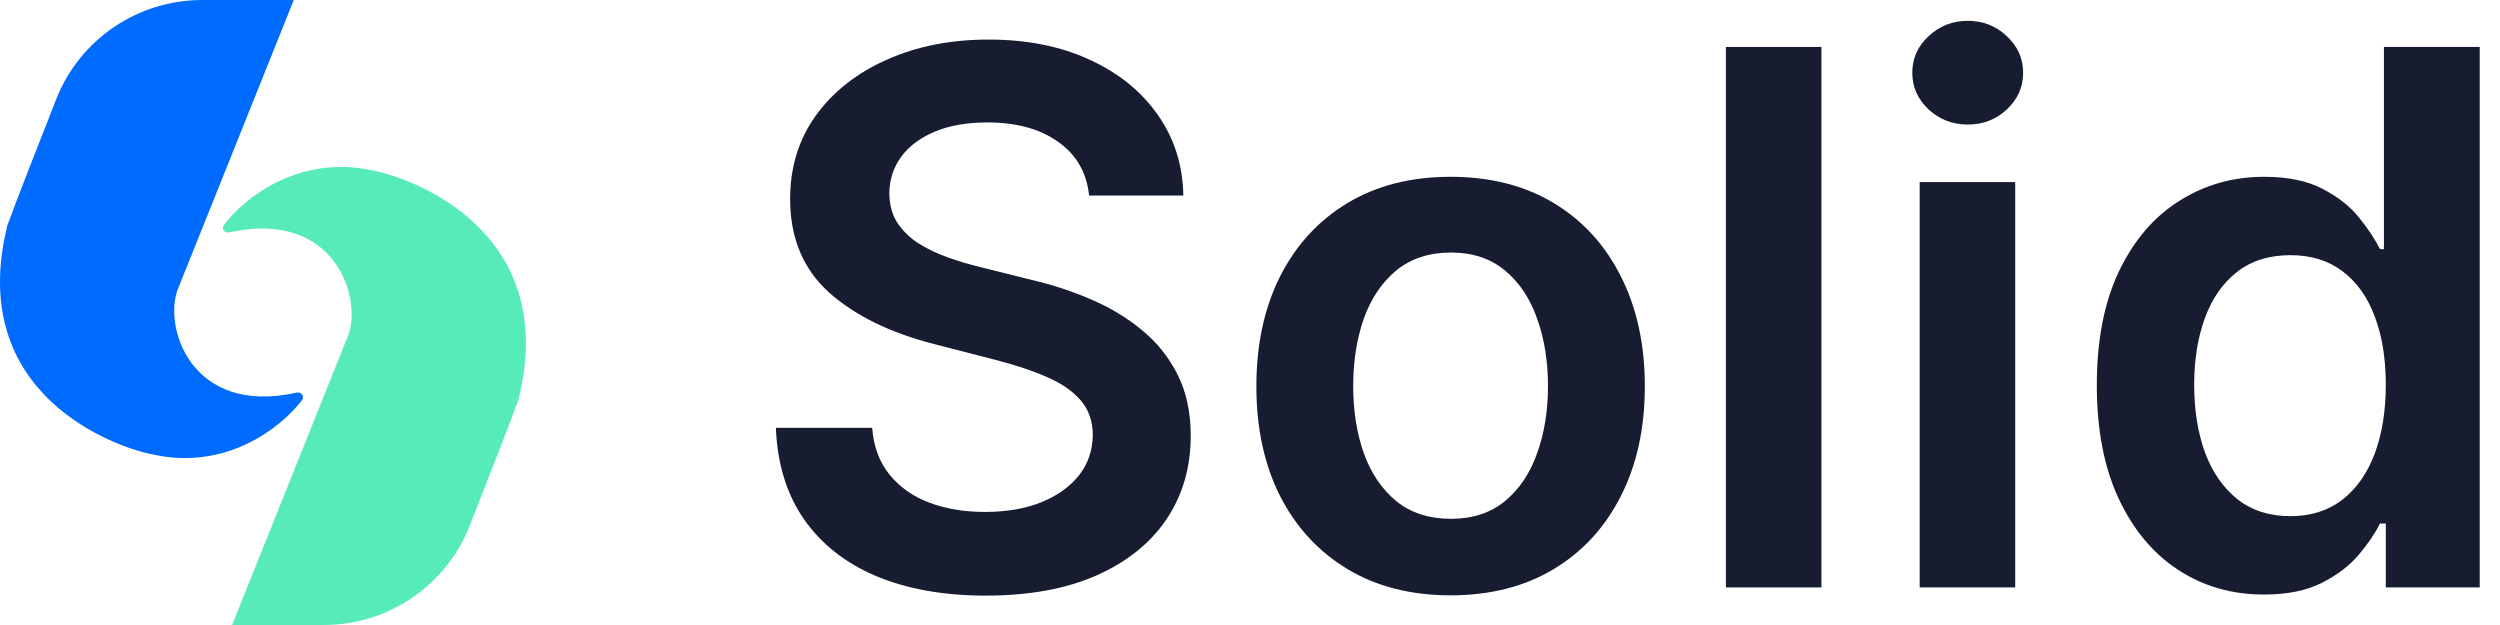
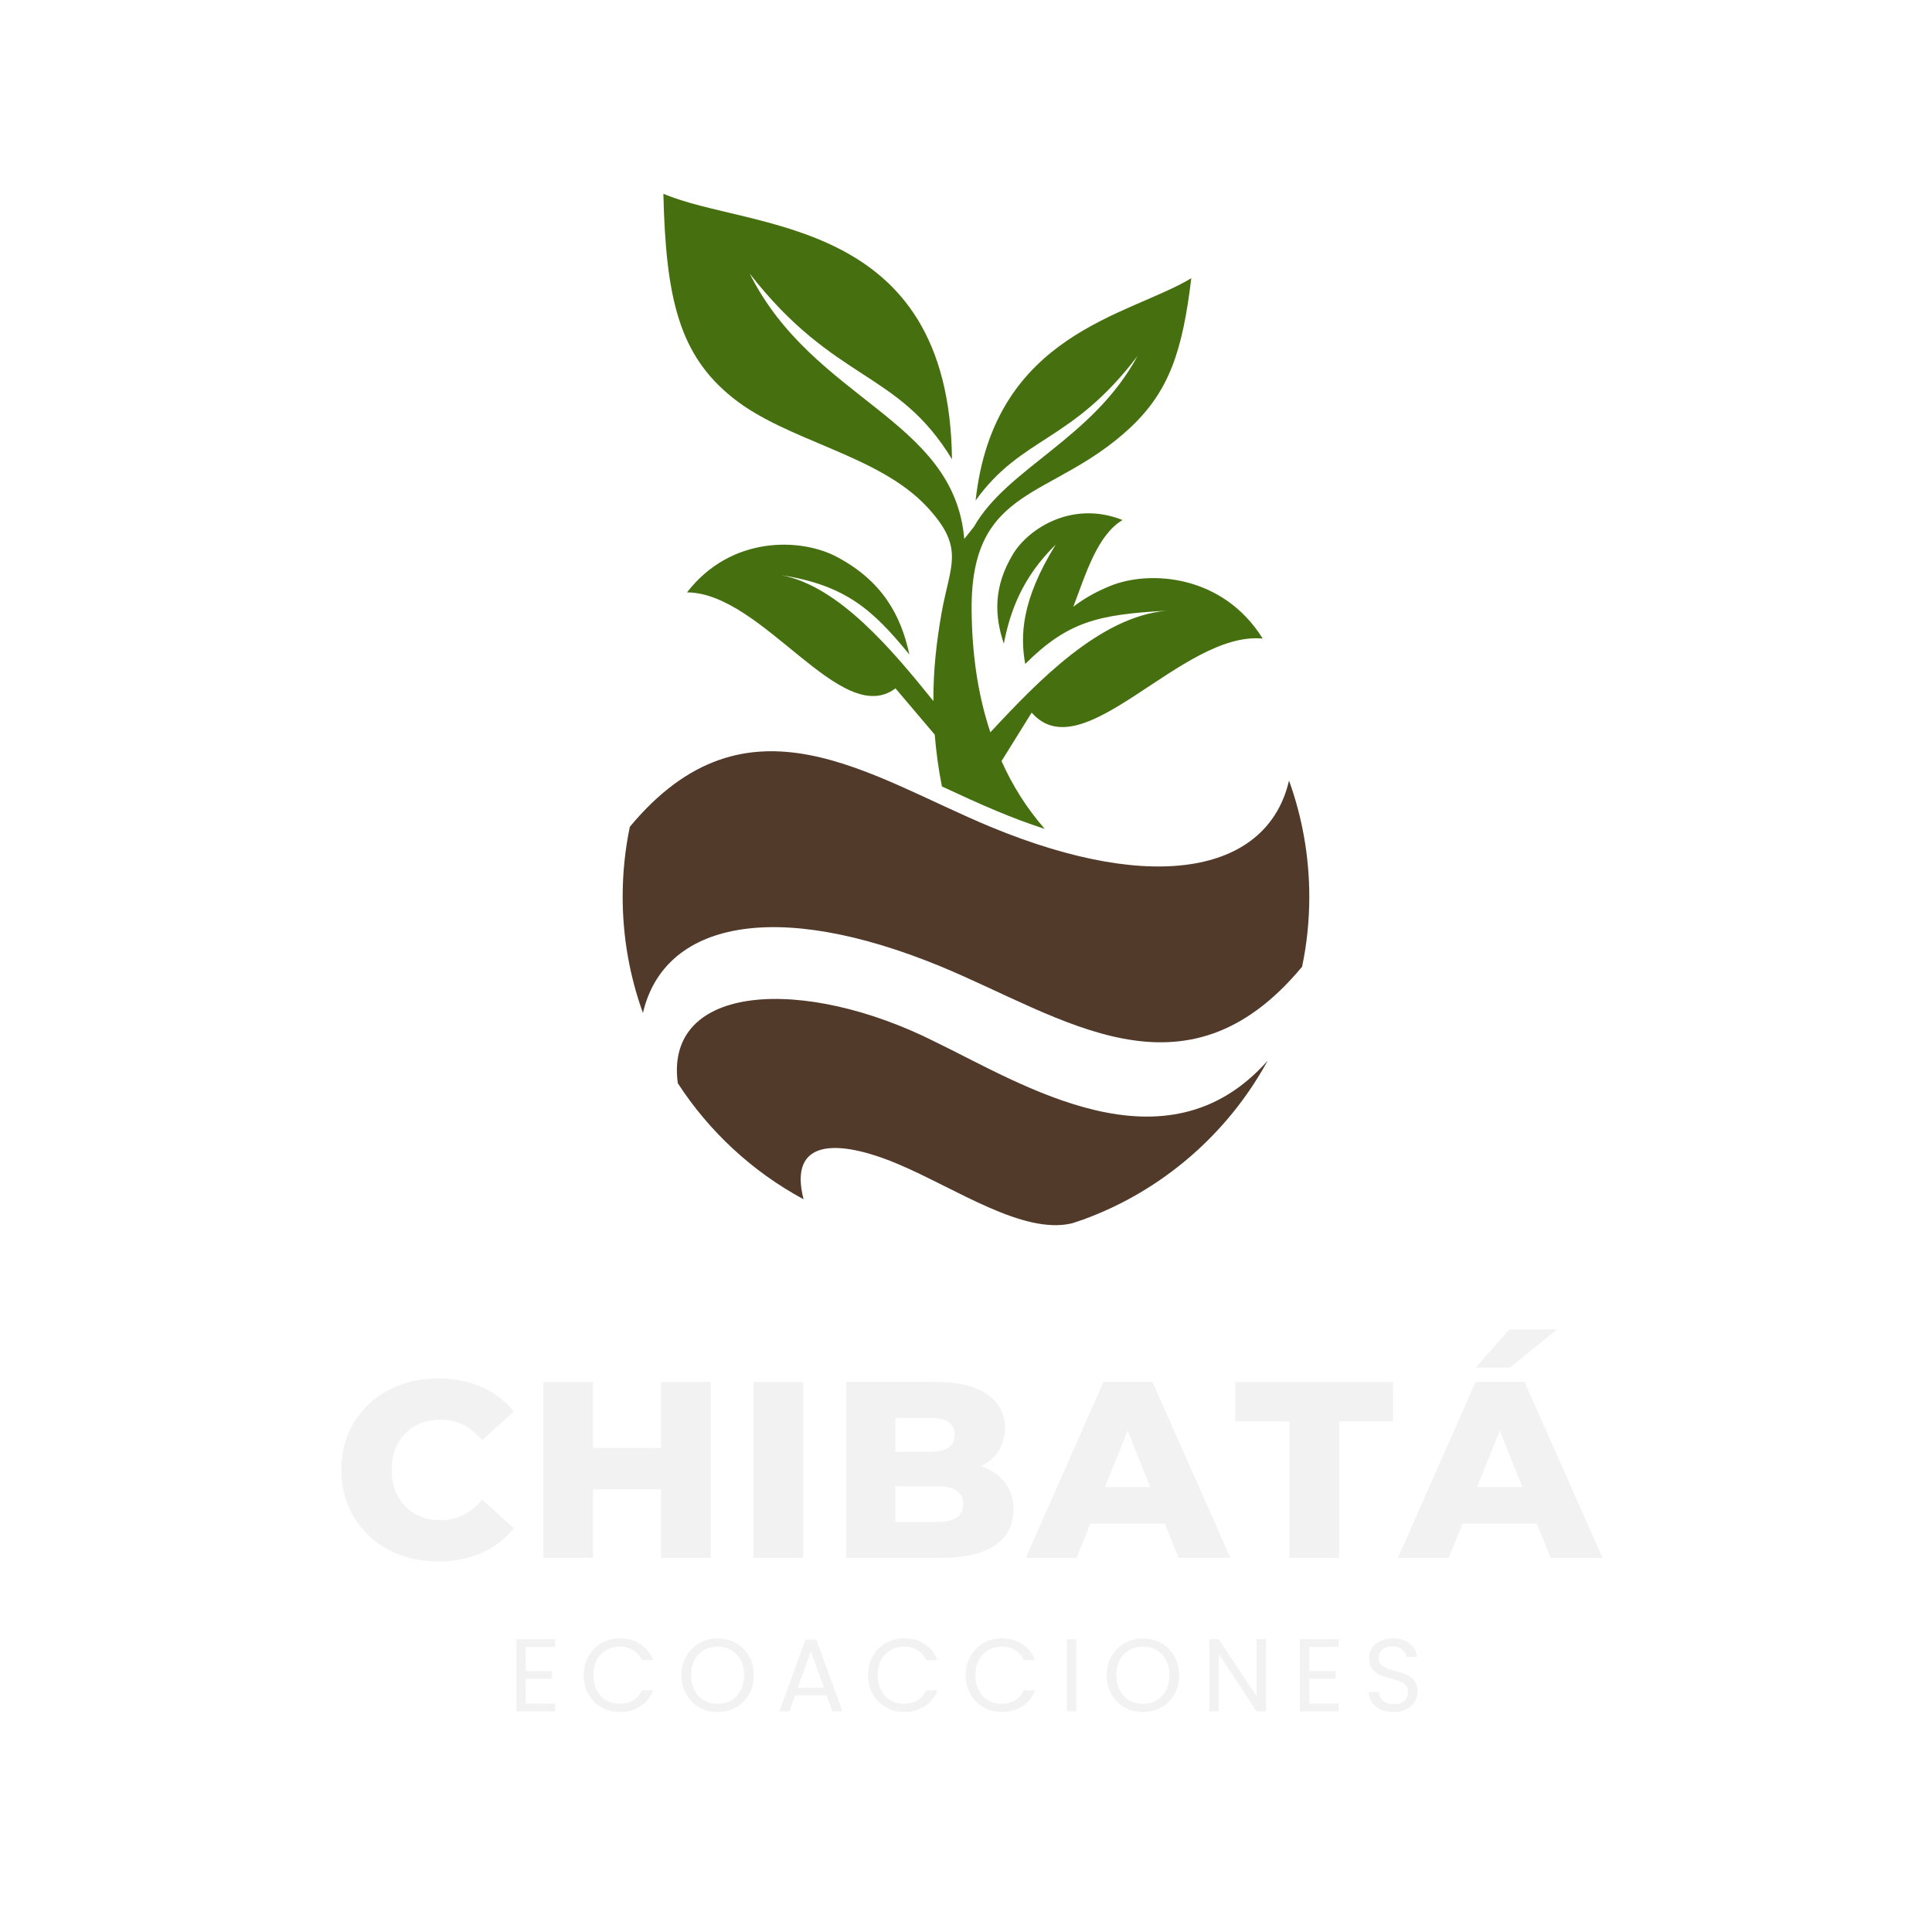
- <svg xmlns="http://www.w3.org/2000/svg" width="120" height="30" viewBox="0 0 120 30" fill="none">
-   <path d="M52.278 9.386C52.16 8.279 51.661 7.418 50.783 6.802C49.913 6.185 48.782 5.877 47.388 5.877C46.409 5.877 45.569 6.025 44.868 6.32C44.167 6.616 43.63 7.017 43.259 7.524C42.887 8.03 42.697 8.609 42.689 9.259C42.689 9.799 42.811 10.268 43.056 10.665C43.31 11.062 43.652 11.4 44.082 11.678C44.513 11.949 44.99 12.177 45.514 12.362C46.037 12.548 46.565 12.704 47.097 12.831L49.529 13.439C50.509 13.667 51.45 13.975 52.354 14.364C53.266 14.752 54.081 15.242 54.799 15.833C55.525 16.424 56.099 17.138 56.521 17.974C56.944 18.81 57.155 19.79 57.155 20.913C57.155 22.433 56.766 23.771 55.989 24.928C55.212 26.077 54.089 26.976 52.62 27.626C51.159 28.268 49.39 28.589 47.312 28.589C45.294 28.589 43.542 28.276 42.056 27.652C40.578 27.027 39.421 26.115 38.585 24.916C37.757 23.716 37.31 22.255 37.242 20.533H41.865C41.933 21.436 42.212 22.188 42.702 22.787C43.191 23.387 43.829 23.835 44.614 24.13C45.408 24.426 46.295 24.573 47.274 24.573C48.296 24.573 49.191 24.422 49.96 24.117C50.737 23.805 51.345 23.374 51.784 22.826C52.223 22.268 52.447 21.618 52.455 20.875C52.447 20.199 52.248 19.642 51.86 19.203C51.471 18.755 50.927 18.384 50.226 18.088C49.533 17.784 48.723 17.514 47.794 17.277L44.842 16.517C42.706 15.968 41.017 15.136 39.775 14.022C38.542 12.899 37.926 11.408 37.926 9.55C37.926 8.022 38.34 6.683 39.167 5.535C40.003 4.386 41.139 3.495 42.575 2.862C44.011 2.22 45.636 1.899 47.452 1.899C49.293 1.899 50.906 2.22 52.291 2.862C53.684 3.495 54.778 4.378 55.571 5.509C56.365 6.633 56.775 7.925 56.8 9.386H52.278Z" fill="#181C31" />
-   <path d="M69.629 28.576C67.729 28.576 66.082 28.158 64.689 27.322C63.295 26.486 62.214 25.317 61.446 23.814C60.686 22.31 60.306 20.554 60.306 18.544C60.306 16.534 60.686 14.773 61.446 13.262C62.214 11.75 63.295 10.576 64.689 9.74C66.082 8.904 67.729 8.486 69.629 8.486C71.529 8.486 73.175 8.904 74.569 9.74C75.962 10.576 77.039 11.75 77.799 13.262C78.567 14.773 78.952 16.534 78.952 18.544C78.952 20.554 78.567 22.31 77.799 23.814C77.039 25.317 75.962 26.486 74.569 27.322C73.175 28.158 71.529 28.576 69.629 28.576ZM69.654 24.903C70.684 24.903 71.546 24.62 72.238 24.054C72.931 23.48 73.446 22.711 73.784 21.749C74.13 20.786 74.303 19.714 74.303 18.531C74.303 17.341 74.13 16.264 73.784 15.301C73.446 14.33 72.931 13.557 72.238 12.983C71.546 12.409 70.684 12.122 69.654 12.122C68.598 12.122 67.72 12.409 67.019 12.983C66.327 13.557 65.807 14.33 65.461 15.301C65.123 16.264 64.954 17.341 64.954 18.531C64.954 19.714 65.123 20.786 65.461 21.749C65.807 22.711 66.327 23.48 67.019 24.054C67.72 24.62 68.598 24.903 69.654 24.903Z" fill="#181C31" />
-   <path d="M87.429 2.254V28.196H82.844V2.254H87.429Z" fill="#181C31" />
-   <path d="M92.144 28.196V8.74H96.73V28.196H92.144ZM94.45 5.978C93.724 5.978 93.099 5.737 92.575 5.256C92.052 4.766 91.79 4.179 91.79 3.495C91.79 2.803 92.052 2.216 92.575 1.735C93.099 1.245 93.724 1 94.45 1C95.185 1 95.809 1.245 96.325 1.735C96.848 2.216 97.11 2.803 97.11 3.495C97.11 4.179 96.848 4.766 96.325 5.256C95.809 5.737 95.185 5.978 94.45 5.978Z" fill="#181C31" />
-   <path d="M108.666 28.538C107.137 28.538 105.769 28.146 104.561 27.36C103.354 26.575 102.4 25.435 101.699 23.94C100.998 22.445 100.647 20.63 100.647 18.493C100.647 16.331 101.002 14.507 101.711 13.021C102.429 11.526 103.396 10.399 104.612 9.639C105.828 8.871 107.184 8.486 108.678 8.486C109.818 8.486 110.756 8.681 111.49 9.069C112.225 9.449 112.808 9.909 113.238 10.45C113.669 10.982 114.003 11.484 114.239 11.957H114.429V2.254H119.027V28.196H114.518V25.131H114.239C114.003 25.604 113.661 26.106 113.213 26.638C112.765 27.162 112.174 27.609 111.44 27.981C110.705 28.352 109.78 28.538 108.666 28.538ZM109.945 24.776C110.916 24.776 111.744 24.514 112.428 23.991C113.112 23.459 113.631 22.72 113.986 21.774C114.34 20.828 114.518 19.726 114.518 18.468C114.518 17.21 114.34 16.116 113.986 15.187C113.64 14.258 113.124 13.536 112.44 13.021C111.765 12.506 110.933 12.248 109.945 12.248C108.923 12.248 108.07 12.514 107.386 13.046C106.702 13.579 106.187 14.313 105.841 15.251C105.495 16.188 105.321 17.26 105.321 18.468C105.321 19.684 105.495 20.769 105.841 21.723C106.195 22.669 106.715 23.417 107.399 23.965C108.091 24.506 108.94 24.776 109.945 24.776Z" fill="#181C31" />
-   <path d="M14.102 0H9.707C6.616 0 3.835 1.881 2.701 4.755C1.758 7.145 0.8 9.599 0.355 10.815C-1.673 18.959 5.567 21.499 7.391 21.825C10.832 22.572 13.475 20.565 14.498 19.201C14.634 19.019 14.459 18.797 14.236 18.846C9.092 19.986 7.801 15.571 8.564 13.812L14.102 0Z" fill="#006BFF" />
-   <path d="M11.14 30L15.536 30C18.626 30 21.407 28.119 22.541 25.245C23.484 22.855 24.442 20.401 24.887 19.185C26.915 11.041 19.675 8.501 17.851 8.175C14.41 7.428 11.767 9.435 10.745 10.799C10.608 10.981 10.783 11.203 11.006 11.154C16.15 10.014 17.441 14.429 16.678 16.188L11.14 30Z" fill="#57EBB9" />
+ <svg xmlns="http://www.w3.org/2000/svg" width="500" zoomAndPan="magnify" viewBox="0 0 375 375" height="500" preserveAspectRatio="xMidYMid meet" version="1.0">
+   <defs>
+     <g />
+     <clipPath id="29a127ea4d">
+       <path d="M 128 37.5 L 246 37.5 L 246 161 L 128 161 Z M 128 37.5 " clip-rule="nonzero" />
+     </clipPath>
+     <clipPath id="f44cbcb2c7">
+       <path d="M 120.859 145 L 254.359 145 L 254.359 203 L 120.859 203 Z M 120.859 145 " clip-rule="nonzero" />
+     </clipPath>
+   </defs>
+   <g clip-path="url(#29a127ea4d)">
+     <path fill="#467010" d="M 184.777 89.137 C 184.262 41.688 145.488 44.773 128.762 37.609 C 129.238 58.008 131.848 68.922 142.25 77.23 C 152.762 85.648 170.332 88.184 179.809 98.254 C 187.418 106.344 184.445 109.504 182.75 119.02 C 181.797 124.461 181.137 130.047 181.172 136.074 C 173.195 126.188 162.863 113.766 151.652 111.637 C 164.262 113.621 169.445 118.434 176.504 127.039 C 174.887 119.43 171.25 112.777 162.461 108.105 C 155.516 104.395 141.918 103.883 133.348 114.98 C 148.051 115.055 163.23 141.555 173.816 133.613 L 181.391 142.547 L 181.43 142.547 C 181.688 145.746 182.125 149.129 182.824 152.652 C 186.5 154.348 190.105 156.035 193.594 157.469 C 196.496 158.684 199.582 159.859 202.781 160.887 C 199.254 156.844 196.496 152.434 194.398 147.727 L 200.246 138.32 C 210.242 149.75 229.391 122.441 245.086 123.945 C 237.363 111.523 223.145 110.605 215.5 113.727 C 212.703 114.867 210.32 116.227 208.328 117.773 C 210.758 111.375 212.996 103.844 217.887 100.938 C 208.219 97.078 199.695 102.52 196.645 107.516 C 192.816 113.836 193 119.457 194.84 124.934 C 196.016 118.906 198.293 112.18 204.914 105.711 C 198.223 116.48 198.004 123.465 198.996 128.867 C 207.266 120.672 213.039 119.273 226.414 118.543 C 213.621 119.68 201.641 131.996 192.23 142.141 C 189.73 134.676 188.664 126.664 188.59 118.465 C 188.367 94.027 204.176 97.148 219.32 83.07 C 227 75.898 229.535 68.035 231.23 53.996 C 219.285 61.273 192.93 64.582 189.363 97.145 C 198.371 84.613 208 85.973 220.789 69.102 C 212.082 85.199 195.543 90.789 189.035 102.254 L 187.164 104.605 C 185.141 81.195 157.867 77.777 145.52 53.113 C 162.098 74.367 174.188 71.719 184.777 89.137 Z M 184.777 89.137 " fill-opacity="1" fill-rule="evenodd" />
+   </g>
+   <g clip-path="url(#f44cbcb2c7)">
+     <path fill="#513a2a" d="M 182.641 187.605 C 206.277 197.383 229.914 215.102 252.734 187.645 C 253.652 183.27 254.133 178.715 254.133 174.082 C 254.133 166.141 252.734 158.535 250.199 151.516 C 246.121 169.047 224.691 173.898 192.344 160.52 C 168.707 150.742 145.078 133.027 122.25 160.48 C 121.336 164.855 120.859 169.414 120.859 174.082 C 120.859 181.984 122.258 189.594 124.793 196.613 C 128.871 179.078 150.301 174.266 182.641 187.605 Z M 182.641 187.605 " fill-opacity="1" fill-rule="evenodd" />
+   </g>
+   <path fill="#513a2a" d="M 246.051 205.875 C 226.199 228.297 198.305 210.32 181.543 202.234 C 156.18 189.441 128.945 190.801 131.559 210.246 C 137.66 219.652 146.074 227.445 155.965 232.773 C 152.949 220.906 162.723 221.051 174.375 225.973 C 185.586 230.715 198.602 239.719 208.086 237.441 C 208.785 237.219 209.48 236.961 210.18 236.742 C 225.539 231.164 238.293 220.102 246.051 205.875 Z M 246.051 205.875 " fill-opacity="1" fill-rule="evenodd" />
+   <g fill="#f2f2f2" fill-opacity="1">
+     <g transform="translate(64.60037, 302.3821)">
+       <g>
+         <path d="M 20.438 0.688 C 16.863 0.688 13.648 -0.066 10.797 -1.578 C 7.953 -3.098 5.719 -5.207 4.094 -7.906 C 2.469 -10.602 1.656 -13.66 1.656 -17.078 C 1.656 -20.492 2.469 -23.551 4.094 -26.25 C 5.719 -28.945 7.953 -31.051 10.797 -32.562 C 13.648 -34.07 16.863 -34.828 20.438 -34.828 C 23.562 -34.828 26.375 -34.273 28.875 -33.172 C 31.383 -32.066 33.469 -30.473 35.125 -28.391 L 28.969 -22.828 C 26.758 -25.492 24.078 -26.828 20.922 -26.828 C 19.066 -26.828 17.414 -26.422 15.969 -25.609 C 14.531 -24.797 13.41 -23.648 12.609 -22.172 C 11.816 -20.691 11.422 -18.992 11.422 -17.078 C 11.422 -15.16 11.816 -13.457 12.609 -11.969 C 13.41 -10.488 14.531 -9.344 15.969 -8.531 C 17.414 -7.719 19.066 -7.312 20.922 -7.312 C 24.078 -7.312 26.758 -8.645 28.969 -11.312 L 35.125 -5.75 C 33.469 -3.676 31.383 -2.082 28.875 -0.969 C 26.375 0.133 23.562 0.688 20.438 0.688 Z M 20.438 0.688 " />
+       </g>
+     </g>
+   </g>
+   <g fill="#f2f2f2" fill-opacity="1">
+     <g transform="translate(102.0555, 302.3821)">
+       <g>
+         <path d="M 35.906 -34.141 L 35.906 0 L 26.25 0 L 26.25 -13.312 L 13.078 -13.312 L 13.078 0 L 3.422 0 L 3.422 -34.141 L 13.078 -34.141 L 13.078 -21.312 L 26.25 -21.312 L 26.25 -34.141 Z M 35.906 -34.141 " />
+       </g>
+     </g>
+   </g>
+   <g fill="#f2f2f2" fill-opacity="1">
+     <g transform="translate(142.8269, 302.3821)">
+       <g>
+         <path d="M 3.422 -34.141 L 13.078 -34.141 L 13.078 0 L 3.422 0 Z M 3.422 -34.141 " />
+       </g>
+     </g>
+   </g>
+   <g fill="#f2f2f2" fill-opacity="1">
+     <g transform="translate(160.8233, 302.3821)">
+       <g>
+         <path d="M 29.656 -17.812 C 31.602 -17.125 33.129 -16.055 34.234 -14.609 C 35.348 -13.16 35.906 -11.41 35.906 -9.359 C 35.906 -6.367 34.703 -4.062 32.297 -2.438 C 29.891 -0.812 26.41 0 21.859 0 L 3.422 0 L 3.422 -34.141 L 20.875 -34.141 C 25.238 -34.141 28.555 -33.332 30.828 -31.719 C 33.109 -30.113 34.25 -27.945 34.25 -25.219 C 34.25 -23.594 33.848 -22.133 33.047 -20.844 C 32.254 -19.562 31.125 -18.551 29.656 -17.812 Z M 12.969 -27.172 L 12.969 -20.578 L 19.609 -20.578 C 22.859 -20.578 24.484 -21.688 24.484 -23.906 C 24.484 -26.082 22.859 -27.172 19.609 -27.172 Z M 21.078 -6.969 C 24.453 -6.969 26.141 -8.125 26.141 -10.438 C 26.141 -12.75 24.453 -13.906 21.078 -13.906 L 12.969 -13.906 L 12.969 -6.969 Z M 21.078 -6.969 " />
+       </g>
+     </g>
+   </g>
+   <g fill="#f2f2f2" fill-opacity="1">
+     <g transform="translate(199.7902, 302.3821)">
+       <g>
+         <path d="M 26.297 -6.641 L 11.859 -6.641 L 9.172 0 L -0.688 0 L 14.391 -34.141 L 23.906 -34.141 L 39.031 0 L 28.969 0 Z M 23.469 -13.75 L 19.078 -24.688 L 14.688 -13.75 Z M 23.469 -13.75 " />
+       </g>
+     </g>
+   </g>
+   <g fill="#f2f2f2" fill-opacity="1">
+     <g transform="translate(239.5863, 302.3821)">
+       <g>
+         <path d="M 10.688 -26.484 L 0.188 -26.484 L 0.188 -34.141 L 30.781 -34.141 L 30.781 -26.484 L 20.344 -26.484 L 20.344 0 L 10.688 0 Z M 10.688 -26.484 " />
+       </g>
+     </g>
+   </g>
+   <g fill="#f2f2f2" fill-opacity="1">
+     <g transform="translate(272.0182, 302.3821)">
+       <g>
+         <path d="M 26.297 -6.641 L 11.859 -6.641 L 9.172 0 L -0.688 0 L 14.391 -34.141 L 23.906 -34.141 L 39.031 0 L 28.969 0 Z M 23.469 -13.75 L 19.078 -24.688 L 14.688 -13.75 Z M 20.938 -44.344 L 30.203 -44.344 L 21.031 -36.922 L 14.391 -36.922 Z M 20.938 -44.344 " />
+       </g>
+     </g>
+   </g>
+   <g fill="#f2f2f2" fill-opacity="1">
+     <g transform="translate(98.67172, 332.1722)">
+       <g>
+         <path d="M 3.375 -12.516 L 3.375 -7.828 L 8.469 -7.828 L 8.469 -6.328 L 3.375 -6.328 L 3.375 -1.5 L 9.078 -1.5 L 9.078 0 L 1.547 0 L 1.547 -14.016 L 9.078 -14.016 L 9.078 -12.516 Z M 3.375 -12.516 " />
+       </g>
+     </g>
+   </g>
+   <g fill="#f2f2f2" fill-opacity="1">
+     <g transform="translate(112.4346, 332.1722)">
+       <g>
+         <path d="M 0.859 -7 C 0.859 -8.375 1.164 -9.602 1.781 -10.688 C 2.395 -11.781 3.234 -12.633 4.297 -13.25 C 5.367 -13.863 6.551 -14.172 7.844 -14.172 C 9.375 -14.172 10.707 -13.801 11.844 -13.062 C 12.977 -12.332 13.805 -11.289 14.328 -9.938 L 12.141 -9.938 C 11.754 -10.781 11.195 -11.426 10.469 -11.875 C 9.738 -12.332 8.863 -12.562 7.844 -12.562 C 6.875 -12.562 6 -12.332 5.219 -11.875 C 4.445 -11.426 3.836 -10.781 3.391 -9.938 C 2.953 -9.102 2.734 -8.125 2.734 -7 C 2.734 -5.895 2.953 -4.922 3.391 -4.078 C 3.836 -3.242 4.445 -2.598 5.219 -2.141 C 6 -1.691 6.875 -1.469 7.844 -1.469 C 8.863 -1.469 9.738 -1.691 10.469 -2.141 C 11.195 -2.586 11.754 -3.234 12.141 -4.078 L 14.328 -4.078 C 13.805 -2.734 12.977 -1.695 11.844 -0.969 C 10.707 -0.238 9.375 0.125 7.844 0.125 C 6.551 0.125 5.367 -0.176 4.297 -0.781 C 3.234 -1.395 2.395 -2.242 1.781 -3.328 C 1.164 -4.41 0.859 -5.633 0.859 -7 Z M 0.859 -7 " />
+       </g>
+     </g>
+   </g>
+   <g fill="#f2f2f2" fill-opacity="1">
+     <g transform="translate(131.3925, 332.1722)">
+       <g>
+         <path d="M 7.891 0.141 C 6.586 0.141 5.398 -0.16 4.328 -0.766 C 3.266 -1.379 2.422 -2.227 1.797 -3.312 C 1.172 -4.406 0.859 -5.633 0.859 -7 C 0.859 -8.375 1.172 -9.602 1.797 -10.688 C 2.422 -11.781 3.266 -12.629 4.328 -13.234 C 5.398 -13.848 6.586 -14.156 7.891 -14.156 C 9.203 -14.156 10.395 -13.848 11.469 -13.234 C 12.539 -12.629 13.383 -11.785 14 -10.703 C 14.613 -9.617 14.922 -8.383 14.922 -7 C 14.922 -5.625 14.613 -4.395 14 -3.312 C 13.383 -2.227 12.539 -1.379 11.469 -0.766 C 10.395 -0.16 9.203 0.141 7.891 0.141 Z M 7.891 -1.453 C 8.867 -1.453 9.75 -1.676 10.531 -2.125 C 11.312 -2.582 11.926 -3.234 12.375 -4.078 C 12.82 -4.922 13.047 -5.895 13.047 -7 C 13.047 -8.125 12.82 -9.102 12.375 -9.938 C 11.926 -10.781 11.312 -11.426 10.531 -11.875 C 9.758 -12.332 8.879 -12.562 7.891 -12.562 C 6.898 -12.562 6.016 -12.332 5.234 -11.875 C 4.461 -11.426 3.852 -10.781 3.406 -9.938 C 2.957 -9.102 2.734 -8.125 2.734 -7 C 2.734 -5.895 2.957 -4.922 3.406 -4.078 C 3.852 -3.234 4.469 -2.582 5.25 -2.125 C 6.031 -1.676 6.91 -1.453 7.891 -1.453 Z M 7.891 -1.453 " />
+       </g>
+     </g>
+   </g>
+   <g fill="#f2f2f2" fill-opacity="1">
+     <g transform="translate(150.6312, 332.1722)">
+       <g>
+         <path d="M 9.812 -3.109 L 3.719 -3.109 L 2.594 0 L 0.656 0 L 5.719 -13.922 L 7.828 -13.922 L 12.875 0 L 10.938 0 Z M 9.297 -4.594 L 6.766 -11.672 L 4.234 -4.594 Z M 9.297 -4.594 " />
+       </g>
+     </g>
+   </g>
+   <g fill="#f2f2f2" fill-opacity="1">
+     <g transform="translate(167.6234, 332.1722)">
+       <g>
+         <path d="M 0.859 -7 C 0.859 -8.375 1.164 -9.602 1.781 -10.688 C 2.395 -11.781 3.234 -12.633 4.297 -13.25 C 5.367 -13.863 6.551 -14.172 7.844 -14.172 C 9.375 -14.172 10.707 -13.801 11.844 -13.062 C 12.977 -12.332 13.805 -11.289 14.328 -9.938 L 12.141 -9.938 C 11.754 -10.781 11.195 -11.426 10.469 -11.875 C 9.738 -12.332 8.863 -12.562 7.844 -12.562 C 6.875 -12.562 6 -12.332 5.219 -11.875 C 4.445 -11.426 3.836 -10.781 3.391 -9.938 C 2.953 -9.102 2.734 -8.125 2.734 -7 C 2.734 -5.895 2.953 -4.922 3.391 -4.078 C 3.836 -3.242 4.445 -2.598 5.219 -2.141 C 6 -1.691 6.875 -1.469 7.844 -1.469 C 8.863 -1.469 9.738 -1.691 10.469 -2.141 C 11.195 -2.586 11.754 -3.234 12.141 -4.078 L 14.328 -4.078 C 13.805 -2.734 12.977 -1.695 11.844 -0.969 C 10.707 -0.238 9.375 0.125 7.844 0.125 C 6.551 0.125 5.367 -0.176 4.297 -0.781 C 3.234 -1.395 2.395 -2.242 1.781 -3.328 C 1.164 -4.41 0.859 -5.633 0.859 -7 Z M 0.859 -7 " />
+       </g>
+     </g>
+   </g>
+   <g fill="#f2f2f2" fill-opacity="1">
+     <g transform="translate(186.5812, 332.1722)">
+       <g>
+         <path d="M 0.859 -7 C 0.859 -8.375 1.164 -9.602 1.781 -10.688 C 2.395 -11.781 3.234 -12.633 4.297 -13.25 C 5.367 -13.863 6.551 -14.172 7.844 -14.172 C 9.375 -14.172 10.707 -13.801 11.844 -13.062 C 12.977 -12.332 13.805 -11.289 14.328 -9.938 L 12.141 -9.938 C 11.754 -10.781 11.195 -11.426 10.469 -11.875 C 9.738 -12.332 8.863 -12.562 7.844 -12.562 C 6.875 -12.562 6 -12.332 5.219 -11.875 C 4.445 -11.426 3.836 -10.781 3.391 -9.938 C 2.953 -9.102 2.734 -8.125 2.734 -7 C 2.734 -5.895 2.953 -4.922 3.391 -4.078 C 3.836 -3.242 4.445 -2.598 5.219 -2.141 C 6 -1.691 6.875 -1.469 7.844 -1.469 C 8.863 -1.469 9.738 -1.691 10.469 -2.141 C 11.195 -2.586 11.754 -3.234 12.141 -4.078 L 14.328 -4.078 C 13.805 -2.734 12.977 -1.695 11.844 -0.969 C 10.707 -0.238 9.375 0.125 7.844 0.125 C 6.551 0.125 5.367 -0.176 4.297 -0.781 C 3.234 -1.395 2.395 -2.242 1.781 -3.328 C 1.164 -4.41 0.859 -5.633 0.859 -7 Z M 0.859 -7 " />
+       </g>
+     </g>
+   </g>
+   <g fill="#f2f2f2" fill-opacity="1">
+     <g transform="translate(205.5391, 332.1722)">
+       <g>
+         <path d="M 3.375 -14 L 3.375 0 L 1.547 0 L 1.547 -14 Z M 3.375 -14 " />
+       </g>
+     </g>
+   </g>
+   <g fill="#f2f2f2" fill-opacity="1">
+     <g transform="translate(213.9466, 332.1722)">
+       <g>
+         <path d="M 7.891 0.141 C 6.586 0.141 5.398 -0.16 4.328 -0.766 C 3.266 -1.379 2.422 -2.227 1.797 -3.312 C 1.172 -4.406 0.859 -5.633 0.859 -7 C 0.859 -8.375 1.172 -9.602 1.797 -10.688 C 2.422 -11.781 3.266 -12.629 4.328 -13.234 C 5.398 -13.848 6.586 -14.156 7.891 -14.156 C 9.203 -14.156 10.395 -13.848 11.469 -13.234 C 12.539 -12.629 13.383 -11.785 14 -10.703 C 14.613 -9.617 14.922 -8.383 14.922 -7 C 14.922 -5.625 14.613 -4.395 14 -3.312 C 13.383 -2.227 12.539 -1.379 11.469 -0.766 C 10.395 -0.16 9.203 0.141 7.891 0.141 Z M 7.891 -1.453 C 8.867 -1.453 9.75 -1.676 10.531 -2.125 C 11.312 -2.582 11.926 -3.234 12.375 -4.078 C 12.82 -4.922 13.047 -5.895 13.047 -7 C 13.047 -8.125 12.82 -9.102 12.375 -9.938 C 11.926 -10.781 11.312 -11.426 10.531 -11.875 C 9.758 -12.332 8.879 -12.562 7.891 -12.562 C 6.898 -12.562 6.016 -12.332 5.234 -11.875 C 4.461 -11.426 3.852 -10.781 3.406 -9.938 C 2.957 -9.102 2.734 -8.125 2.734 -7 C 2.734 -5.895 2.957 -4.922 3.406 -4.078 C 3.852 -3.234 4.469 -2.582 5.25 -2.125 C 6.031 -1.676 6.91 -1.453 7.891 -1.453 Z M 7.891 -1.453 " />
+       </g>
+     </g>
+   </g>
+   <g fill="#f2f2f2" fill-opacity="1">
+     <g transform="translate(233.1853, 332.1722)">
+       <g>
+         <path d="M 12.547 0 L 10.719 0 L 3.375 -11.141 L 3.375 0 L 1.547 0 L 1.547 -14.016 L 3.375 -14.016 L 10.719 -2.891 L 10.719 -14.016 L 12.547 -14.016 Z M 12.547 0 " />
+       </g>
+     </g>
+   </g>
+   <g fill="#f2f2f2" fill-opacity="1">
+     <g transform="translate(250.7592, 332.1722)">
+       <g>
+         <path d="M 3.375 -12.516 L 3.375 -7.828 L 8.469 -7.828 L 8.469 -6.328 L 3.375 -6.328 L 3.375 -1.5 L 9.078 -1.5 L 9.078 0 L 1.547 0 L 1.547 -14.016 L 9.078 -14.016 L 9.078 -12.516 Z M 3.375 -12.516 " />
+       </g>
+     </g>
+   </g>
+   <g fill="#f2f2f2" fill-opacity="1">
+     <g transform="translate(264.5221, 332.1722)">
+       <g>
+         <path d="M 5.984 0.141 C 5.055 0.141 4.227 -0.02 3.5 -0.344 C 2.77 -0.676 2.195 -1.133 1.781 -1.719 C 1.375 -2.301 1.16 -2.973 1.141 -3.734 L 3.094 -3.734 C 3.156 -3.078 3.426 -2.523 3.906 -2.078 C 4.383 -1.629 5.078 -1.406 5.984 -1.406 C 6.848 -1.406 7.531 -1.617 8.031 -2.047 C 8.539 -2.484 8.797 -3.047 8.797 -3.734 C 8.797 -4.266 8.645 -4.695 8.344 -5.031 C 8.051 -5.375 7.68 -5.629 7.234 -5.797 C 6.797 -5.973 6.207 -6.16 5.469 -6.359 C 4.539 -6.598 3.797 -6.836 3.234 -7.078 C 2.68 -7.328 2.207 -7.707 1.812 -8.219 C 1.414 -8.738 1.219 -9.43 1.219 -10.297 C 1.219 -11.055 1.41 -11.734 1.797 -12.328 C 2.191 -12.922 2.738 -13.375 3.438 -13.688 C 4.145 -14.008 4.953 -14.172 5.859 -14.172 C 7.172 -14.172 8.242 -13.844 9.078 -13.188 C 9.922 -12.531 10.395 -11.66 10.5 -10.578 L 8.5 -10.578 C 8.426 -11.117 8.141 -11.594 7.641 -12 C 7.148 -12.406 6.5 -12.609 5.688 -12.609 C 4.914 -12.609 4.289 -12.41 3.812 -12.016 C 3.332 -11.617 3.094 -11.066 3.094 -10.359 C 3.094 -9.848 3.234 -9.43 3.516 -9.109 C 3.805 -8.797 4.16 -8.551 4.578 -8.375 C 5.004 -8.207 5.598 -8.02 6.359 -7.812 C 7.285 -7.551 8.031 -7.297 8.594 -7.047 C 9.156 -6.805 9.633 -6.426 10.031 -5.906 C 10.438 -5.395 10.641 -4.695 10.641 -3.812 C 10.641 -3.133 10.457 -2.492 10.094 -1.891 C 9.738 -1.285 9.203 -0.797 8.484 -0.422 C 7.773 -0.047 6.941 0.141 5.984 0.141 Z M 5.984 0.141 " />
+       </g>
+     </g>
+   </g>
</svg>
